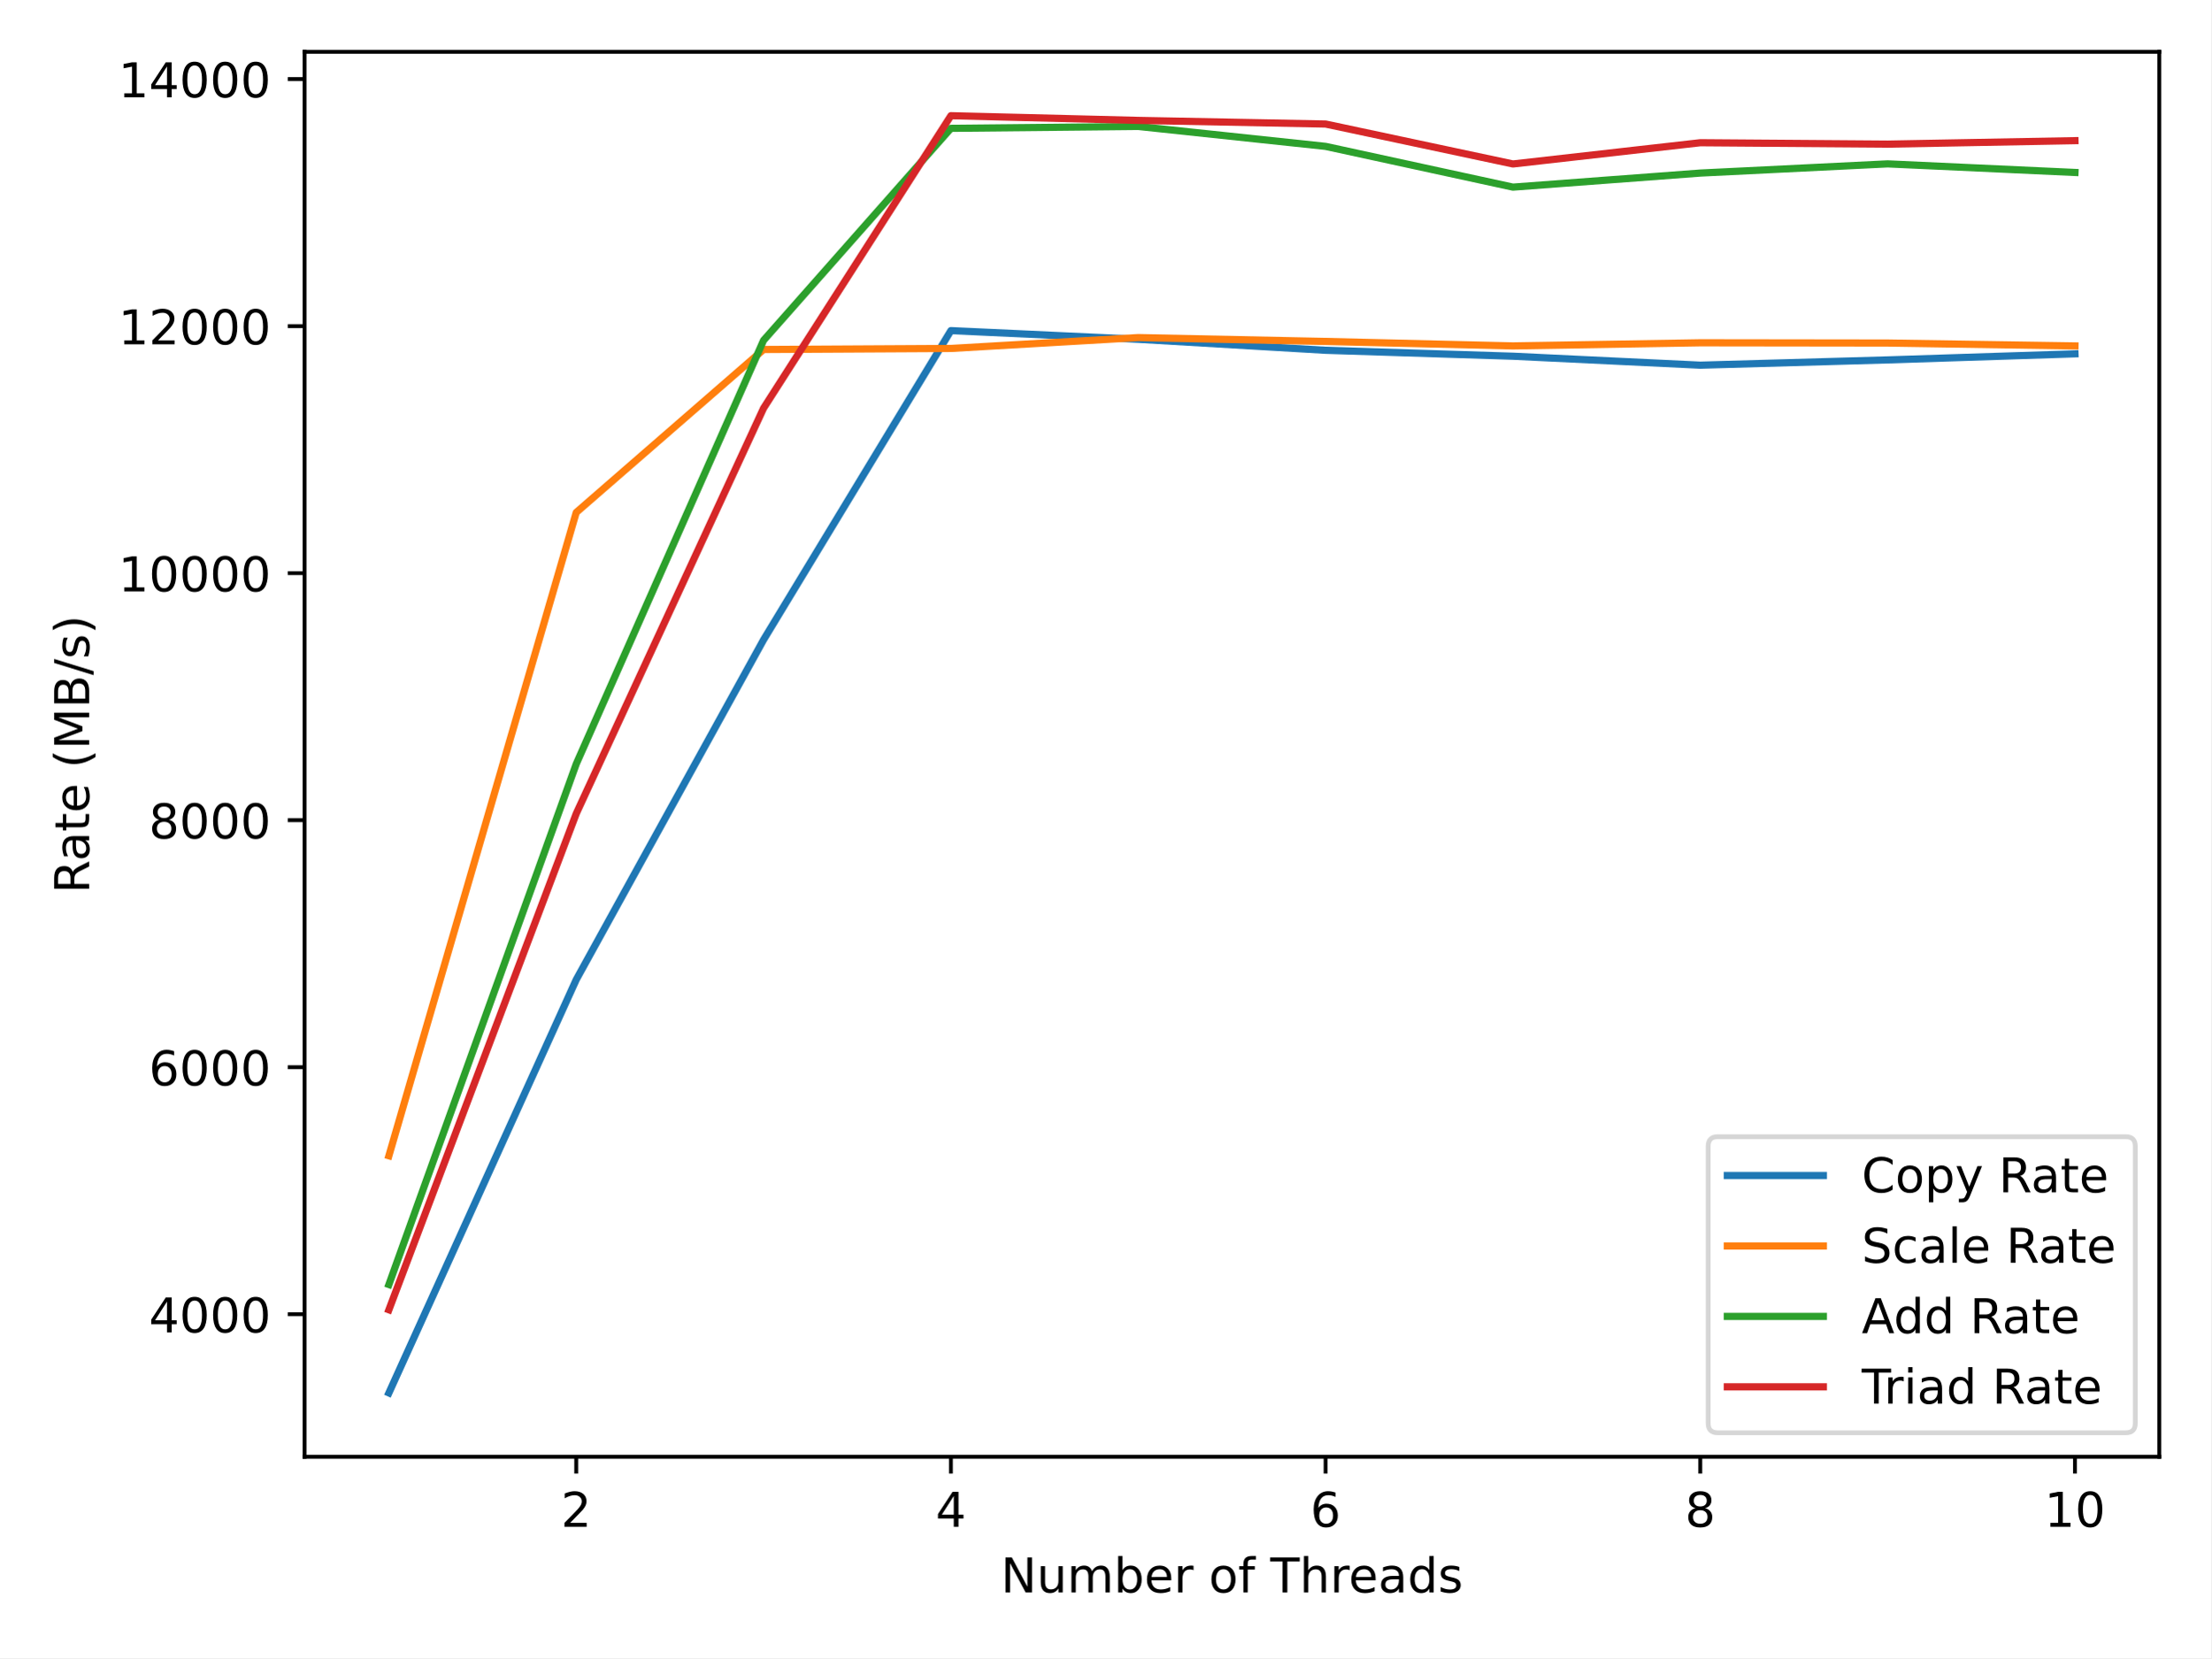
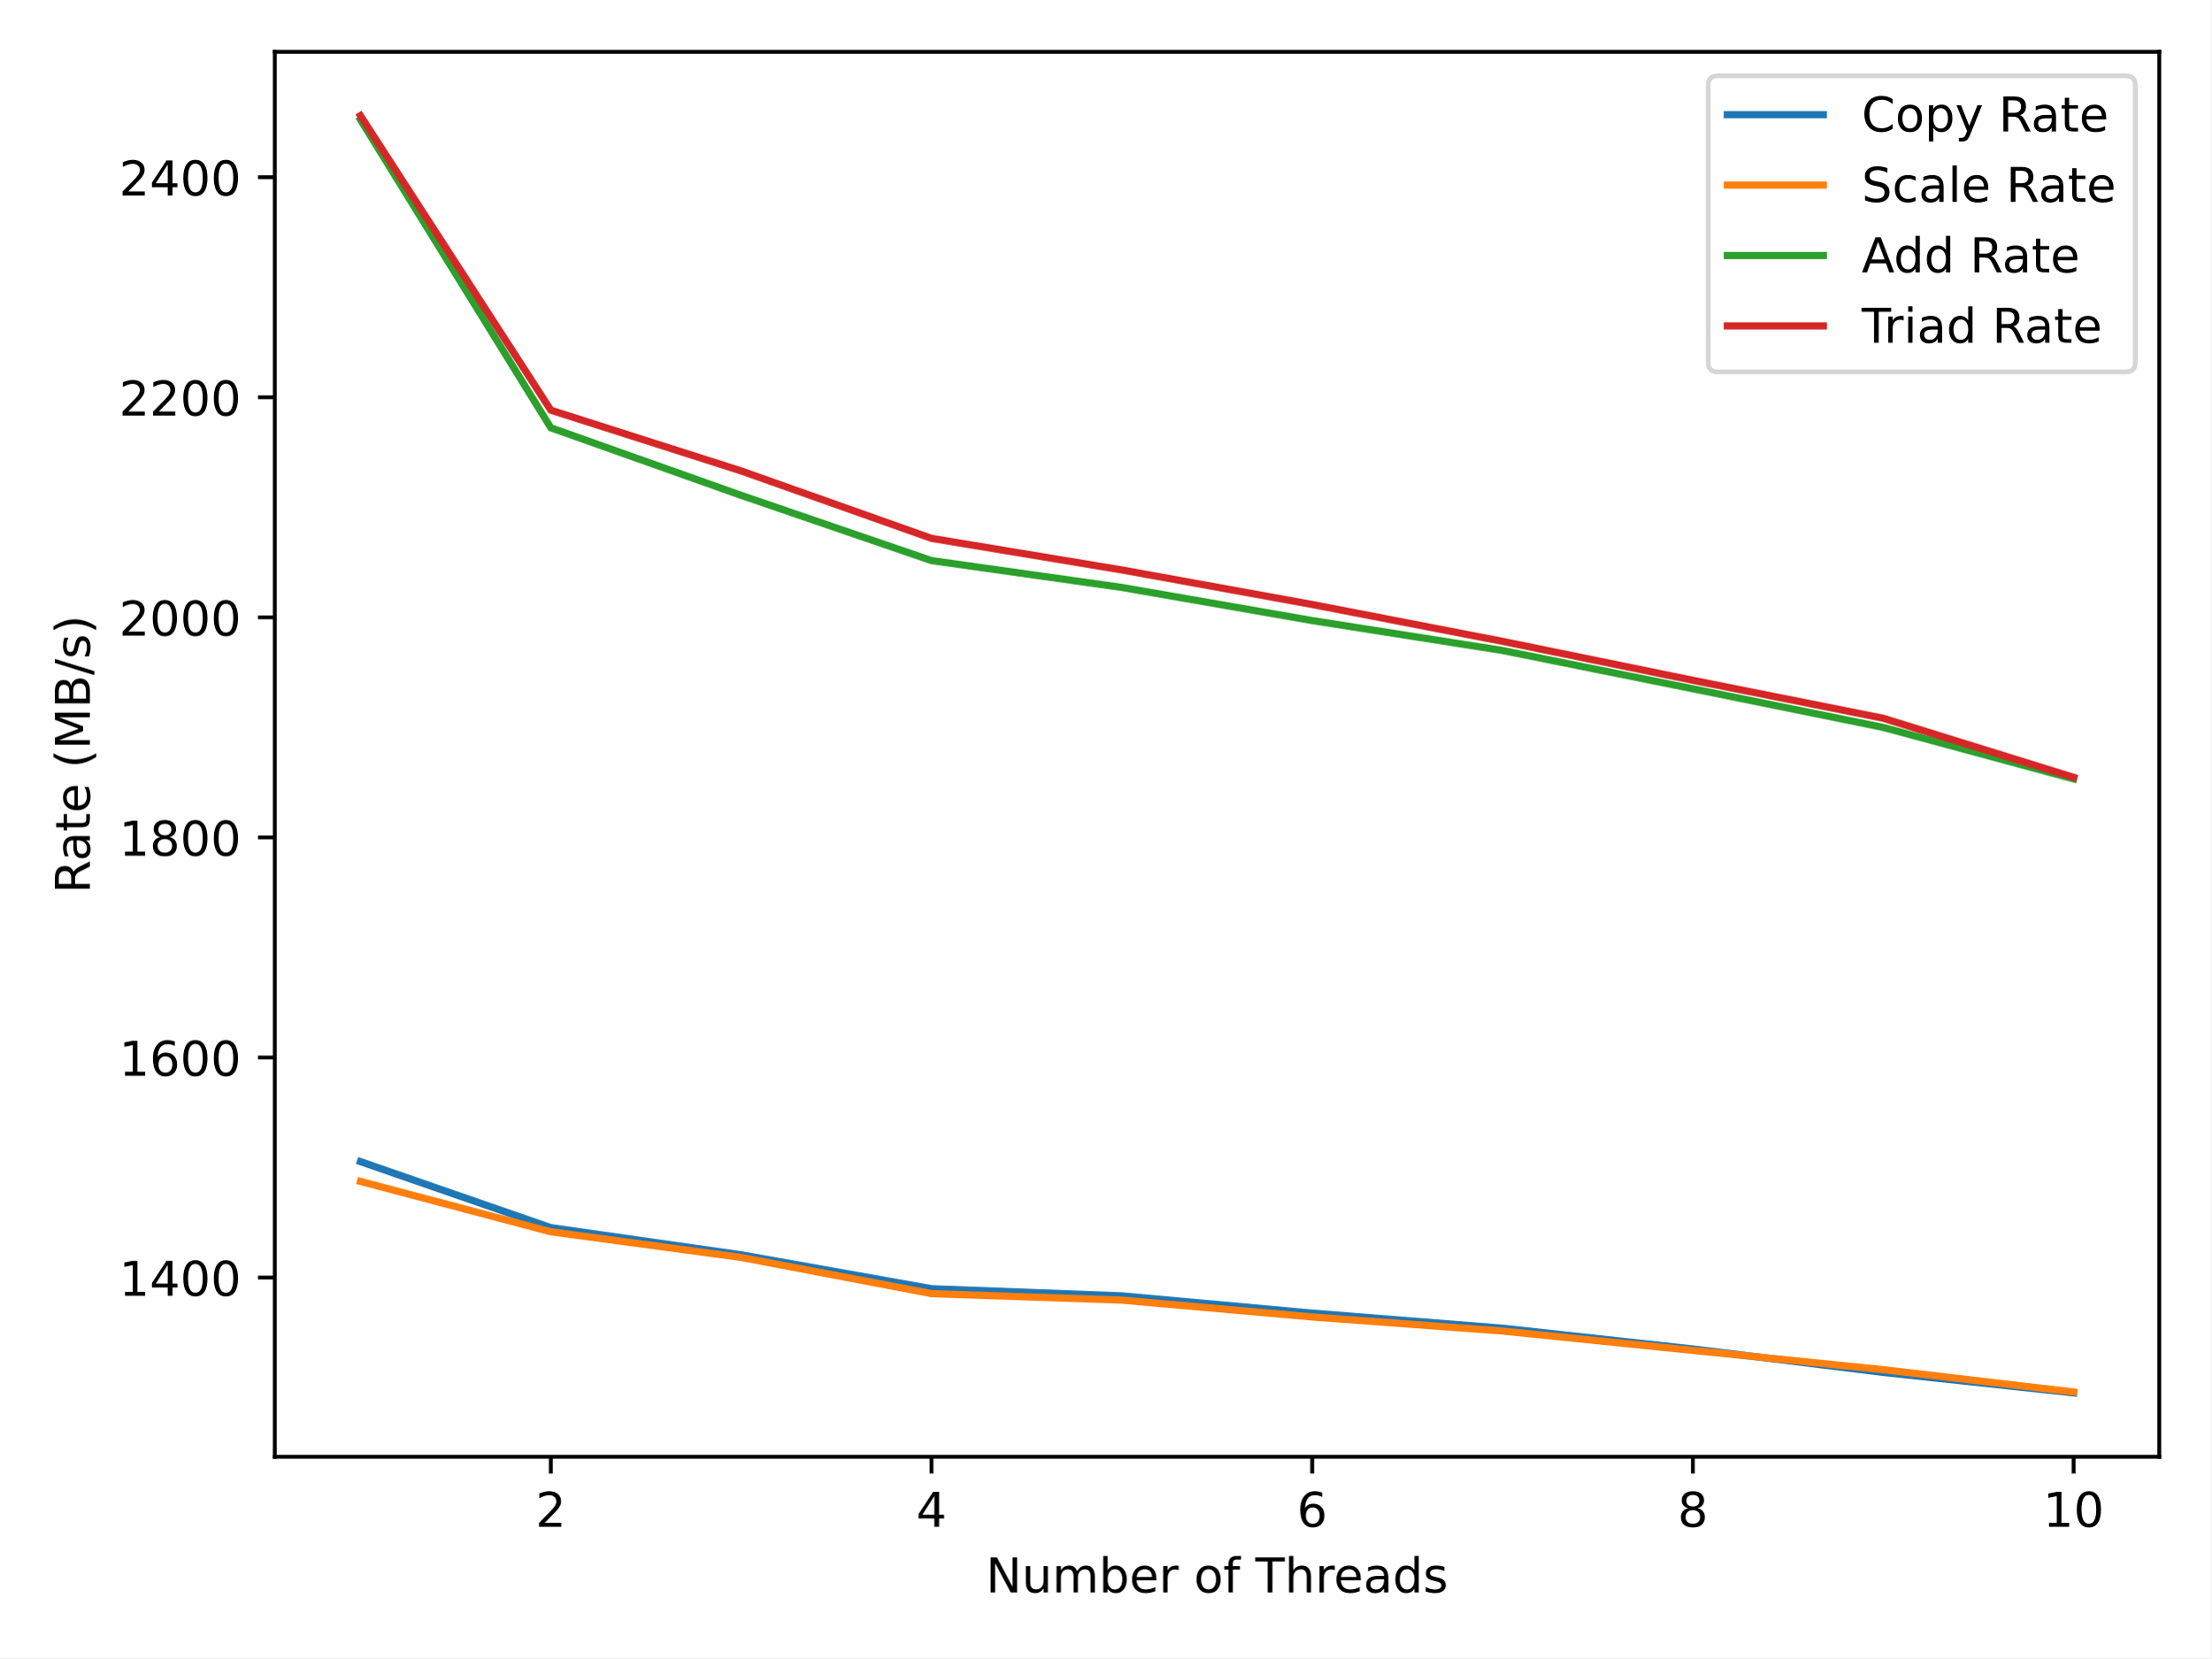
<svg xmlns="http://www.w3.org/2000/svg" xmlns:xlink="http://www.w3.org/1999/xlink" height="345.6pt" version="1.1" viewBox="0 0 460.8 345.6" width="460.8pt">
  <defs>
    <style type="text/css">*{stroke-linecap:butt;stroke-linejoin:round;}</style>
  </defs>
  <g id="figure_1">
    <g id="patch_1">
      <path d="M 0 345.6  L 460.8 345.6  L 460.8 0  L 0 0  z " style="fill:#ffffff;" />
    </g>
    <g id="axes_1">
      <g id="patch_2">
-         <path d="M 63.47 303.64  L 450 303.64  L 450 10.8  L 63.47 10.8  z " style="fill:#ffffff;" />
+         <path d="M 57.26 303.64  L 450 303.64  L 450 10.8  L 57.26 10.8  z " style="fill:#ffffff;" />
      </g>
      <g id="matplotlib.axis_1">
        <g id="xtick_1">
          <g id="line2d_1">
            <defs>
-               <path d="M 0 0  L 0 3.5  " id="m9e41534937" style="stroke:#000000;stroke-width:0.8;" />
-             </defs>
-             <g>
-               <use style="stroke:#000000;stroke-width:0.8;" x="120.083" xlink:href="#m9e41534937" y="303.64" />
+               <path d="M 0 0  L 0 3.5  " id="m2ced86b614" style="stroke:#000000;stroke-width:0.8;" />
+             </defs>
+             <g>
+               <use style="stroke:#000000;stroke-width:0.8;" x="114.783" xlink:href="#m2ced86b614" y="303.64" />
            </g>
          </g>
          <g id="text_1">
-             <g transform="translate(116.9017 318.2384)scale(0.1 -0.1)">
+             <g transform="translate(111.6013 318.2384)scale(0.1 -0.1)">
              <defs>
                <path d="M 19.188 8.297  L 53.609 8.297  L 53.609 0  L 7.328 0  L 7.328 8.297  Q 12.938 14.109 22.625 23.891  Q 32.328 33.688 34.812 36.531  Q 39.547 41.844 41.422 45.531  Q 43.312 49.219 43.312 52.781  Q 43.312 58.594 39.234 62.25  Q 35.156 65.922 28.609 65.922  Q 23.969 65.922 18.812 64.312  Q 13.672 62.703 7.812 59.422  L 7.812 69.391  Q 13.766 71.781 18.938 73  Q 24.125 74.219 28.422 74.219  Q 39.75 74.219 46.484 68.547  Q 53.219 62.891 53.219 53.422  Q 53.219 48.922 51.531 44.891  Q 49.859 40.875 45.406 35.406  Q 44.188 33.984 37.641 27.219  Q 31.109 20.453 19.188 8.297  z " id="DejaVuSans-50" />
              </defs>
              <use xlink:href="#DejaVuSans-50" />
            </g>
          </g>
        </g>
        <g id="xtick_2">
          <g id="line2d_2">
            <g>
-               <use style="stroke:#000000;stroke-width:0.8;" x="198.17" xlink:href="#m9e41534937" y="303.64" />
+               <use style="stroke:#000000;stroke-width:0.8;" x="194.124" xlink:href="#m2ced86b614" y="303.64" />
            </g>
          </g>
          <g id="text_2">
-             <g transform="translate(194.9886 318.2384)scale(0.1 -0.1)">
+             <g transform="translate(190.9427 318.2384)scale(0.1 -0.1)">
              <defs>
                <path d="M 37.797 64.312  L 12.891 25.391  L 37.797 25.391  z M 35.203 72.906  L 47.609 72.906  L 47.609 25.391  L 58.016 25.391  L 58.016 17.188  L 47.609 17.188  L 47.609 0  L 37.797 0  L 37.797 17.188  L 4.891 17.188  L 4.891 26.703  z " id="DejaVuSans-52" />
              </defs>
              <use xlink:href="#DejaVuSans-52" />
            </g>
          </g>
        </g>
        <g id="xtick_3">
          <g id="line2d_3">
            <g>
-               <use style="stroke:#000000;stroke-width:0.8;" x="276.257" xlink:href="#m9e41534937" y="303.64" />
+               <use style="stroke:#000000;stroke-width:0.8;" x="273.465" xlink:href="#m2ced86b614" y="303.64" />
            </g>
          </g>
          <g id="text_3">
-             <g transform="translate(273.0755 318.2384)scale(0.1 -0.1)">
+             <g transform="translate(270.2841 318.2384)scale(0.1 -0.1)">
              <defs>
                <path d="M 33.016 40.375  Q 26.375 40.375 22.484 35.828  Q 18.609 31.297 18.609 23.391  Q 18.609 15.531 22.484 10.953  Q 26.375 6.391 33.016 6.391  Q 39.656 6.391 43.531 10.953  Q 47.406 15.531 47.406 23.391  Q 47.406 31.297 43.531 35.828  Q 39.656 40.375 33.016 40.375  z M 52.594 71.297  L 52.594 62.312  Q 48.875 64.062 45.094 64.984  Q 41.312 65.922 37.594 65.922  Q 27.828 65.922 22.672 59.328  Q 17.531 52.734 16.797 39.406  Q 19.672 43.656 24.016 45.922  Q 28.375 48.188 33.594 48.188  Q 44.578 48.188 50.953 41.516  Q 57.328 34.859 57.328 23.391  Q 57.328 12.156 50.688 5.359  Q 44.047 -1.422 33.016 -1.422  Q 20.359 -1.422 13.672 8.266  Q 6.984 17.969 6.984 36.375  Q 6.984 53.656 15.188 63.938  Q 23.391 74.219 37.203 74.219  Q 40.922 74.219 44.703 73.484  Q 48.484 72.75 52.594 71.297  z " id="DejaVuSans-54" />
              </defs>
              <use xlink:href="#DejaVuSans-54" />
            </g>
          </g>
        </g>
        <g id="xtick_4">
          <g id="line2d_4">
            <g>
-               <use style="stroke:#000000;stroke-width:0.8;" x="354.344" xlink:href="#m9e41534937" y="303.64" />
+               <use style="stroke:#000000;stroke-width:0.8;" x="352.807" xlink:href="#m2ced86b614" y="303.64" />
            </g>
          </g>
          <g id="text_4">
-             <g transform="translate(351.1623 318.2384)scale(0.1 -0.1)">
+             <g transform="translate(349.6255 318.2384)scale(0.1 -0.1)">
              <defs>
                <path d="M 31.781 34.625  Q 24.75 34.625 20.719 30.859  Q 16.703 27.094 16.703 20.516  Q 16.703 13.922 20.719 10.156  Q 24.75 6.391 31.781 6.391  Q 38.812 6.391 42.859 10.172  Q 46.922 13.969 46.922 20.516  Q 46.922 27.094 42.891 30.859  Q 38.875 34.625 31.781 34.625  z M 21.922 38.812  Q 15.578 40.375 12.031 44.719  Q 8.5 49.078 8.5 55.328  Q 8.5 64.062 14.719 69.141  Q 20.953 74.219 31.781 74.219  Q 42.672 74.219 48.875 69.141  Q 55.078 64.062 55.078 55.328  Q 55.078 49.078 51.531 44.719  Q 48 40.375 41.703 38.812  Q 48.828 37.156 52.797 32.312  Q 56.781 27.484 56.781 20.516  Q 56.781 9.906 50.312 4.234  Q 43.844 -1.422 31.781 -1.422  Q 19.734 -1.422 13.25 4.234  Q 6.781 9.906 6.781 20.516  Q 6.781 27.484 10.781 32.312  Q 14.797 37.156 21.922 38.812  z M 18.312 54.391  Q 18.312 48.734 21.844 45.562  Q 25.391 42.391 31.781 42.391  Q 38.141 42.391 41.719 45.562  Q 45.312 48.734 45.312 54.391  Q 45.312 60.062 41.719 63.234  Q 38.141 66.406 31.781 66.406  Q 25.391 66.406 21.844 63.234  Q 18.312 60.062 18.312 54.391  z " id="DejaVuSans-56" />
              </defs>
              <use xlink:href="#DejaVuSans-56" />
            </g>
          </g>
        </g>
        <g id="xtick_5">
          <g id="line2d_5">
            <g>
-               <use style="stroke:#000000;stroke-width:0.8;" x="432.43" xlink:href="#m9e41534937" y="303.64" />
+               <use style="stroke:#000000;stroke-width:0.8;" x="432.148" xlink:href="#m2ced86b614" y="303.64" />
            </g>
          </g>
          <g id="text_5">
-             <g transform="translate(426.068 318.2384)scale(0.1 -0.1)">
+             <g transform="translate(425.7857 318.2384)scale(0.1 -0.1)">
              <defs>
                <path d="M 12.406 8.297  L 28.516 8.297  L 28.516 63.922  L 10.984 60.406  L 10.984 69.391  L 28.422 72.906  L 38.281 72.906  L 38.281 8.297  L 54.391 8.297  L 54.391 0  L 12.406 0  z " id="DejaVuSans-49" />
                <path d="M 31.781 66.406  Q 24.172 66.406 20.328 58.906  Q 16.5 51.422 16.5 36.375  Q 16.5 21.391 20.328 13.891  Q 24.172 6.391 31.781 6.391  Q 39.453 6.391 43.281 13.891  Q 47.125 21.391 47.125 36.375  Q 47.125 51.422 43.281 58.906  Q 39.453 66.406 31.781 66.406  z M 31.781 74.219  Q 44.047 74.219 50.516 64.516  Q 56.984 54.828 56.984 36.375  Q 56.984 17.969 50.516 8.266  Q 44.047 -1.422 31.781 -1.422  Q 19.531 -1.422 13.062 8.266  Q 6.594 17.969 6.594 36.375  Q 6.594 54.828 13.062 64.516  Q 19.531 74.219 31.781 74.219  z " id="DejaVuSans-48" />
              </defs>
              <use xlink:href="#DejaVuSans-49" />
              <use x="63.623" xlink:href="#DejaVuSans-48" />
            </g>
          </g>
        </g>
        <g id="text_6">
-           <g transform="translate(208.5662 331.9166)scale(0.1 -0.1)">
+           <g transform="translate(205.4613 331.9166)scale(0.1 -0.1)">
            <defs>
              <path d="M 9.812 72.906  L 23.094 72.906  L 55.422 11.922  L 55.422 72.906  L 64.984 72.906  L 64.984 0  L 51.703 0  L 19.391 60.984  L 19.391 0  L 9.812 0  z " id="DejaVuSans-78" />
              <path d="M 8.5 21.578  L 8.5 54.688  L 17.484 54.688  L 17.484 21.922  Q 17.484 14.156 20.5 10.266  Q 23.531 6.391 29.594 6.391  Q 36.859 6.391 41.078 11.031  Q 45.312 15.672 45.312 23.688  L 45.312 54.688  L 54.297 54.688  L 54.297 0  L 45.312 0  L 45.312 8.406  Q 42.047 3.422 37.719 1  Q 33.406 -1.422 27.688 -1.422  Q 18.266 -1.422 13.375 4.438  Q 8.5 10.297 8.5 21.578  z M 31.109 56  z " id="DejaVuSans-117" />
              <path d="M 52 44.188  Q 55.375 50.25 60.062 53.125  Q 64.75 56 71.094 56  Q 79.641 56 84.281 50.016  Q 88.922 44.047 88.922 33.016  L 88.922 0  L 79.891 0  L 79.891 32.719  Q 79.891 40.578 77.094 44.375  Q 74.312 48.188 68.609 48.188  Q 61.625 48.188 57.562 43.547  Q 53.516 38.922 53.516 30.906  L 53.516 0  L 44.484 0  L 44.484 32.719  Q 44.484 40.625 41.703 44.406  Q 38.922 48.188 33.109 48.188  Q 26.219 48.188 22.156 43.531  Q 18.109 38.875 18.109 30.906  L 18.109 0  L 9.078 0  L 9.078 54.688  L 18.109 54.688  L 18.109 46.188  Q 21.188 51.219 25.484 53.609  Q 29.781 56 35.688 56  Q 41.656 56 45.828 52.969  Q 50 49.953 52 44.188  z " id="DejaVuSans-109" />
              <path d="M 48.688 27.297  Q 48.688 37.203 44.609 42.844  Q 40.531 48.484 33.406 48.484  Q 26.266 48.484 22.188 42.844  Q 18.109 37.203 18.109 27.297  Q 18.109 17.391 22.188 11.75  Q 26.266 6.109 33.406 6.109  Q 40.531 6.109 44.609 11.75  Q 48.688 17.391 48.688 27.297  z M 18.109 46.391  Q 20.953 51.266 25.266 53.625  Q 29.594 56 35.594 56  Q 45.562 56 51.781 48.094  Q 58.016 40.188 58.016 27.297  Q 58.016 14.406 51.781 6.484  Q 45.562 -1.422 35.594 -1.422  Q 29.594 -1.422 25.266 0.953  Q 20.953 3.328 18.109 8.203  L 18.109 0  L 9.078 0  L 9.078 75.984  L 18.109 75.984  z " id="DejaVuSans-98" />
              <path d="M 56.203 29.594  L 56.203 25.203  L 14.891 25.203  Q 15.484 15.922 20.484 11.062  Q 25.484 6.203 34.422 6.203  Q 39.594 6.203 44.453 7.469  Q 49.312 8.734 54.109 11.281  L 54.109 2.781  Q 49.266 0.734 44.188 -0.344  Q 39.109 -1.422 33.891 -1.422  Q 20.797 -1.422 13.156 6.188  Q 5.516 13.812 5.516 26.812  Q 5.516 40.234 12.766 48.109  Q 20.016 56 32.328 56  Q 43.359 56 49.781 48.891  Q 56.203 41.797 56.203 29.594  z M 47.219 32.234  Q 47.125 39.594 43.094 43.984  Q 39.062 48.391 32.422 48.391  Q 24.906 48.391 20.391 44.141  Q 15.875 39.891 15.188 32.172  z " id="DejaVuSans-101" />
              <path d="M 41.109 46.297  Q 39.594 47.172 37.812 47.578  Q 36.031 48 33.891 48  Q 26.266 48 22.188 43.047  Q 18.109 38.094 18.109 28.812  L 18.109 0  L 9.078 0  L 9.078 54.688  L 18.109 54.688  L 18.109 46.188  Q 20.953 51.172 25.484 53.578  Q 30.031 56 36.531 56  Q 37.453 56 38.578 55.875  Q 39.703 55.766 41.062 55.516  z " id="DejaVuSans-114" />
              <path id="DejaVuSans-32" />
              <path d="M 30.609 48.391  Q 23.391 48.391 19.188 42.75  Q 14.984 37.109 14.984 27.297  Q 14.984 17.484 19.156 11.844  Q 23.344 6.203 30.609 6.203  Q 37.797 6.203 41.984 11.859  Q 46.188 17.531 46.188 27.297  Q 46.188 37.016 41.984 42.703  Q 37.797 48.391 30.609 48.391  z M 30.609 56  Q 42.328 56 49.016 48.375  Q 55.719 40.766 55.719 27.297  Q 55.719 13.875 49.016 6.219  Q 42.328 -1.422 30.609 -1.422  Q 18.844 -1.422 12.172 6.219  Q 5.516 13.875 5.516 27.297  Q 5.516 40.766 12.172 48.375  Q 18.844 56 30.609 56  z " id="DejaVuSans-111" />
              <path d="M 37.109 75.984  L 37.109 68.5  L 28.516 68.5  Q 23.688 68.5 21.797 66.547  Q 19.922 64.594 19.922 59.516  L 19.922 54.688  L 34.719 54.688  L 34.719 47.703  L 19.922 47.703  L 19.922 0  L 10.891 0  L 10.891 47.703  L 2.297 47.703  L 2.297 54.688  L 10.891 54.688  L 10.891 58.5  Q 10.891 67.625 15.141 71.797  Q 19.391 75.984 28.609 75.984  z " id="DejaVuSans-102" />
              <path d="M -0.297 72.906  L 61.375 72.906  L 61.375 64.594  L 35.5 64.594  L 35.5 0  L 25.594 0  L 25.594 64.594  L -0.297 64.594  z " id="DejaVuSans-84" />
              <path d="M 54.891 33.016  L 54.891 0  L 45.906 0  L 45.906 32.719  Q 45.906 40.484 42.875 44.328  Q 39.844 48.188 33.797 48.188  Q 26.516 48.188 22.312 43.547  Q 18.109 38.922 18.109 30.906  L 18.109 0  L 9.078 0  L 9.078 75.984  L 18.109 75.984  L 18.109 46.188  Q 21.344 51.125 25.703 53.562  Q 30.078 56 35.797 56  Q 45.219 56 50.047 50.172  Q 54.891 44.344 54.891 33.016  z " id="DejaVuSans-104" />
              <path d="M 34.281 27.484  Q 23.391 27.484 19.188 25  Q 14.984 22.516 14.984 16.5  Q 14.984 11.719 18.141 8.906  Q 21.297 6.109 26.703 6.109  Q 34.188 6.109 38.703 11.406  Q 43.219 16.703 43.219 25.484  L 43.219 27.484  z M 52.203 31.203  L 52.203 0  L 43.219 0  L 43.219 8.297  Q 40.141 3.328 35.547 0.953  Q 30.953 -1.422 24.312 -1.422  Q 15.922 -1.422 10.953 3.297  Q 6 8.016 6 15.922  Q 6 25.141 12.172 29.828  Q 18.359 34.516 30.609 34.516  L 43.219 34.516  L 43.219 35.406  Q 43.219 41.609 39.141 45  Q 35.062 48.391 27.688 48.391  Q 23 48.391 18.547 47.266  Q 14.109 46.141 10.016 43.891  L 10.016 52.203  Q 14.938 54.109 19.578 55.047  Q 24.219 56 28.609 56  Q 40.484 56 46.344 49.844  Q 52.203 43.703 52.203 31.203  z " id="DejaVuSans-97" />
              <path d="M 45.406 46.391  L 45.406 75.984  L 54.391 75.984  L 54.391 0  L 45.406 0  L 45.406 8.203  Q 42.578 3.328 38.25 0.953  Q 33.938 -1.422 27.875 -1.422  Q 17.969 -1.422 11.734 6.484  Q 5.516 14.406 5.516 27.297  Q 5.516 40.188 11.734 48.094  Q 17.969 56 27.875 56  Q 33.938 56 38.25 53.625  Q 42.578 51.266 45.406 46.391  z M 14.797 27.297  Q 14.797 17.391 18.875 11.75  Q 22.953 6.109 30.078 6.109  Q 37.203 6.109 41.297 11.75  Q 45.406 17.391 45.406 27.297  Q 45.406 37.203 41.297 42.844  Q 37.203 48.484 30.078 48.484  Q 22.953 48.484 18.875 42.844  Q 14.797 37.203 14.797 27.297  z " id="DejaVuSans-100" />
              <path d="M 44.281 53.078  L 44.281 44.578  Q 40.484 46.531 36.375 47.5  Q 32.281 48.484 27.875 48.484  Q 21.188 48.484 17.844 46.438  Q 14.5 44.391 14.5 40.281  Q 14.5 37.156 16.891 35.375  Q 19.281 33.594 26.516 31.984  L 29.594 31.297  Q 39.156 29.25 43.188 25.516  Q 47.219 21.781 47.219 15.094  Q 47.219 7.469 41.188 3.016  Q 35.156 -1.422 24.609 -1.422  Q 20.219 -1.422 15.453 -0.562  Q 10.688 0.297 5.422 2  L 5.422 11.281  Q 10.406 8.688 15.234 7.391  Q 20.062 6.109 24.812 6.109  Q 31.156 6.109 34.562 8.281  Q 37.984 10.453 37.984 14.406  Q 37.984 18.062 35.516 20.016  Q 33.062 21.969 24.703 23.781  L 21.578 24.516  Q 13.234 26.266 9.516 29.906  Q 5.812 33.547 5.812 39.891  Q 5.812 47.609 11.281 51.797  Q 16.75 56 26.812 56  Q 31.781 56 36.172 55.266  Q 40.578 54.547 44.281 53.078  z " id="DejaVuSans-115" />
            </defs>
            <use xlink:href="#DejaVuSans-78" />
            <use x="74.805" xlink:href="#DejaVuSans-117" />
            <use x="138.184" xlink:href="#DejaVuSans-109" />
            <use x="235.596" xlink:href="#DejaVuSans-98" />
            <use x="299.072" xlink:href="#DejaVuSans-101" />
            <use x="360.596" xlink:href="#DejaVuSans-114" />
            <use x="401.709" xlink:href="#DejaVuSans-32" />
            <use x="433.496" xlink:href="#DejaVuSans-111" />
            <use x="494.678" xlink:href="#DejaVuSans-102" />
            <use x="529.883" xlink:href="#DejaVuSans-32" />
            <use x="561.67" xlink:href="#DejaVuSans-84" />
            <use x="622.754" xlink:href="#DejaVuSans-104" />
            <use x="686.133" xlink:href="#DejaVuSans-114" />
            <use x="724.996" xlink:href="#DejaVuSans-101" />
            <use x="786.52" xlink:href="#DejaVuSans-97" />
            <use x="847.799" xlink:href="#DejaVuSans-100" />
            <use x="911.275" xlink:href="#DejaVuSans-115" />
          </g>
        </g>
      </g>
      <g id="matplotlib.axis_2">
        <g id="ytick_1">
          <g id="line2d_6">
            <defs>
-               <path d="M 0 0  L -3.5 0  " id="ma9b52c07ba" style="stroke:#000000;stroke-width:0.8;" />
-             </defs>
-             <g>
-               <use style="stroke:#000000;stroke-width:0.8;" x="63.47" xlink:href="#ma9b52c07ba" y="273.927" />
+               <path d="M 0 0  L -3.5 0  " id="m03e5f185d0" style="stroke:#000000;stroke-width:0.8;" />
+             </defs>
+             <g>
+               <use style="stroke:#000000;stroke-width:0.8;" x="57.26" xlink:href="#m03e5f185d0" y="266.292" />
            </g>
          </g>
          <g id="text_7">
-             <g transform="translate(31.02 277.7262)scale(0.1 -0.1)">
-               <use xlink:href="#DejaVuSans-52" />
-               <use x="63.623" xlink:href="#DejaVuSans-48" />
+             <g transform="translate(24.81 270.0914)scale(0.1 -0.1)">
+               <use xlink:href="#DejaVuSans-49" />
+               <use x="63.623" xlink:href="#DejaVuSans-52" />
              <use x="127.246" xlink:href="#DejaVuSans-48" />
              <use x="190.869" xlink:href="#DejaVuSans-48" />
            </g>
          </g>
        </g>
        <g id="ytick_2">
          <g id="line2d_7">
            <g>
-               <use style="stroke:#000000;stroke-width:0.8;" x="63.47" xlink:href="#ma9b52c07ba" y="222.437" />
+               <use style="stroke:#000000;stroke-width:0.8;" x="57.26" xlink:href="#m03e5f185d0" y="220.42" />
            </g>
          </g>
          <g id="text_8">
-             <g transform="translate(31.02 226.2363)scale(0.1 -0.1)">
-               <use xlink:href="#DejaVuSans-54" />
-               <use x="63.623" xlink:href="#DejaVuSans-48" />
+             <g transform="translate(24.81 224.2194)scale(0.1 -0.1)">
+               <use xlink:href="#DejaVuSans-49" />
+               <use x="63.623" xlink:href="#DejaVuSans-54" />
              <use x="127.246" xlink:href="#DejaVuSans-48" />
              <use x="190.869" xlink:href="#DejaVuSans-48" />
            </g>
          </g>
        </g>
        <g id="ytick_3">
          <g id="line2d_8">
            <g>
-               <use style="stroke:#000000;stroke-width:0.8;" x="63.47" xlink:href="#ma9b52c07ba" y="170.947" />
+               <use style="stroke:#000000;stroke-width:0.8;" x="57.26" xlink:href="#m03e5f185d0" y="174.548" />
            </g>
          </g>
          <g id="text_9">
-             <g transform="translate(31.02 174.7464)scale(0.1 -0.1)">
-               <use xlink:href="#DejaVuSans-56" />
-               <use x="63.623" xlink:href="#DejaVuSans-48" />
+             <g transform="translate(24.81 178.3474)scale(0.1 -0.1)">
+               <use xlink:href="#DejaVuSans-49" />
+               <use x="63.623" xlink:href="#DejaVuSans-56" />
              <use x="127.246" xlink:href="#DejaVuSans-48" />
              <use x="190.869" xlink:href="#DejaVuSans-48" />
            </g>
          </g>
        </g>
        <g id="ytick_4">
          <g id="line2d_9">
            <g>
-               <use style="stroke:#000000;stroke-width:0.8;" x="63.47" xlink:href="#ma9b52c07ba" y="119.457" />
+               <use style="stroke:#000000;stroke-width:0.8;" x="57.26" xlink:href="#m03e5f185d0" y="128.676" />
            </g>
          </g>
          <g id="text_10">
-             <g transform="translate(24.6575 123.2565)scale(0.1 -0.1)">
-               <use xlink:href="#DejaVuSans-49" />
+             <g transform="translate(24.81 132.4754)scale(0.1 -0.1)">
+               <use xlink:href="#DejaVuSans-50" />
              <use x="63.623" xlink:href="#DejaVuSans-48" />
              <use x="127.246" xlink:href="#DejaVuSans-48" />
              <use x="190.869" xlink:href="#DejaVuSans-48" />
-               <use x="254.492" xlink:href="#DejaVuSans-48" />
            </g>
          </g>
        </g>
        <g id="ytick_5">
          <g id="line2d_10">
            <g>
-               <use style="stroke:#000000;stroke-width:0.8;" x="63.47" xlink:href="#ma9b52c07ba" y="67.967" />
+               <use style="stroke:#000000;stroke-width:0.8;" x="57.26" xlink:href="#m03e5f185d0" y="82.804" />
            </g>
          </g>
          <g id="text_11">
-             <g transform="translate(24.6575 71.76664)scale(0.1 -0.1)">
-               <use xlink:href="#DejaVuSans-49" />
+             <g transform="translate(24.81 86.60336)scale(0.1 -0.1)">
+               <use xlink:href="#DejaVuSans-50" />
              <use x="63.623" xlink:href="#DejaVuSans-50" />
              <use x="127.246" xlink:href="#DejaVuSans-48" />
              <use x="190.869" xlink:href="#DejaVuSans-48" />
-               <use x="254.492" xlink:href="#DejaVuSans-48" />
            </g>
          </g>
        </g>
        <g id="ytick_6">
          <g id="line2d_11">
            <g>
-               <use style="stroke:#000000;stroke-width:0.8;" x="63.47" xlink:href="#ma9b52c07ba" y="16.478" />
+               <use style="stroke:#000000;stroke-width:0.8;" x="57.26" xlink:href="#m03e5f185d0" y="36.932" />
            </g>
          </g>
          <g id="text_12">
-             <g transform="translate(24.6575 20.27675)scale(0.1 -0.1)">
-               <use xlink:href="#DejaVuSans-49" />
+             <g transform="translate(24.81 40.73135)scale(0.1 -0.1)">
+               <use xlink:href="#DejaVuSans-50" />
              <use x="63.623" xlink:href="#DejaVuSans-52" />
              <use x="127.246" xlink:href="#DejaVuSans-48" />
              <use x="190.869" xlink:href="#DejaVuSans-48" />
-               <use x="254.492" xlink:href="#DejaVuSans-48" />
            </g>
          </g>
        </g>
        <g id="text_13">
-           <g transform="translate(18.57781 186.2067)rotate(-90)scale(0.1 -0.1)">
+           <g transform="translate(18.73031 186.2067)rotate(-90)scale(0.1 -0.1)">
            <defs>
              <path d="M 44.391 34.188  Q 47.562 33.109 50.562 29.594  Q 53.562 26.078 56.594 19.922  L 66.609 0  L 56 0  L 46.688 18.703  Q 43.062 26.031 39.672 28.422  Q 36.281 30.812 30.422 30.812  L 19.672 30.812  L 19.672 0  L 9.812 0  L 9.812 72.906  L 32.078 72.906  Q 44.578 72.906 50.734 67.672  Q 56.891 62.453 56.891 51.906  Q 56.891 45.016 53.688 40.469  Q 50.484 35.938 44.391 34.188  z M 19.672 64.797  L 19.672 38.922  L 32.078 38.922  Q 39.203 38.922 42.844 42.219  Q 46.484 45.516 46.484 51.906  Q 46.484 58.297 42.844 61.547  Q 39.203 64.797 32.078 64.797  z " id="DejaVuSans-82" />
              <path d="M 18.312 70.219  L 18.312 54.688  L 36.812 54.688  L 36.812 47.703  L 18.312 47.703  L 18.312 18.016  Q 18.312 11.328 20.141 9.422  Q 21.969 7.516 27.594 7.516  L 36.812 7.516  L 36.812 0  L 27.594 0  Q 17.188 0 13.234 3.875  Q 9.281 7.766 9.281 18.016  L 9.281 47.703  L 2.688 47.703  L 2.688 54.688  L 9.281 54.688  L 9.281 70.219  z " id="DejaVuSans-116" />
              <path d="M 31 75.875  Q 24.469 64.656 21.281 53.656  Q 18.109 42.672 18.109 31.391  Q 18.109 20.125 21.312 9.062  Q 24.516 -2 31 -13.188  L 23.188 -13.188  Q 15.875 -1.703 12.234 9.375  Q 8.594 20.453 8.594 31.391  Q 8.594 42.281 12.203 53.312  Q 15.828 64.359 23.188 75.875  z " id="DejaVuSans-40" />
              <path d="M 9.812 72.906  L 24.516 72.906  L 43.109 23.297  L 61.812 72.906  L 76.516 72.906  L 76.516 0  L 66.891 0  L 66.891 64.016  L 48.094 14.016  L 38.188 14.016  L 19.391 64.016  L 19.391 0  L 9.812 0  z " id="DejaVuSans-77" />
              <path d="M 19.672 34.812  L 19.672 8.109  L 35.5 8.109  Q 43.453 8.109 47.281 11.406  Q 51.125 14.703 51.125 21.484  Q 51.125 28.328 47.281 31.562  Q 43.453 34.812 35.5 34.812  z M 19.672 64.797  L 19.672 42.828  L 34.281 42.828  Q 41.5 42.828 45.031 45.531  Q 48.578 48.25 48.578 53.812  Q 48.578 59.328 45.031 62.062  Q 41.5 64.797 34.281 64.797  z M 9.812 72.906  L 35.016 72.906  Q 46.297 72.906 52.391 68.219  Q 58.5 63.531 58.5 54.891  Q 58.5 48.188 55.375 44.234  Q 52.25 40.281 46.188 39.312  Q 53.469 37.75 57.5 32.781  Q 61.531 27.828 61.531 20.406  Q 61.531 10.641 54.891 5.312  Q 48.25 0 35.984 0  L 9.812 0  z " id="DejaVuSans-66" />
              <path d="M 25.391 72.906  L 33.688 72.906  L 8.297 -9.281  L 0 -9.281  z " id="DejaVuSans-47" />
              <path d="M 8.016 75.875  L 15.828 75.875  Q 23.141 64.359 26.781 53.312  Q 30.422 42.281 30.422 31.391  Q 30.422 20.453 26.781 9.375  Q 23.141 -1.703 15.828 -13.188  L 8.016 -13.188  Q 14.5 -2 17.703 9.062  Q 20.906 20.125 20.906 31.391  Q 20.906 42.672 17.703 53.656  Q 14.5 64.656 8.016 75.875  z " id="DejaVuSans-41" />
            </defs>
            <use xlink:href="#DejaVuSans-82" />
            <use x="67.232" xlink:href="#DejaVuSans-97" />
            <use x="128.512" xlink:href="#DejaVuSans-116" />
            <use x="167.721" xlink:href="#DejaVuSans-101" />
            <use x="229.244" xlink:href="#DejaVuSans-32" />
            <use x="261.031" xlink:href="#DejaVuSans-40" />
            <use x="300.045" xlink:href="#DejaVuSans-77" />
            <use x="386.324" xlink:href="#DejaVuSans-66" />
            <use x="454.928" xlink:href="#DejaVuSans-47" />
            <use x="488.619" xlink:href="#DejaVuSans-115" />
            <use x="540.719" xlink:href="#DejaVuSans-41" />
          </g>
        </g>
      </g>
      <g id="line2d_12">
-         <path clip-path="url(#p29d12f42c0)" d="M 81.04 290.329  L 120.083 204.192  L 159.126 133.347  L 198.17 68.905  L 237.213 70.712  L 276.257 73.008  L 315.3 74.244  L 354.344 76.111  L 393.387 75.009  L 432.43 73.747  " style="fill:none;stroke:#1f77b4;stroke-linecap:square;stroke-width:1.5;" />
+         <path clip-path="url(#p2da459482d)" d="M 75.112 242.118  L 114.783 255.879  L 154.453 261.544  L 194.124 268.609  L 233.795 270.1  L 273.465 273.7  L 313.136 276.843  L 352.807 281.178  L 392.477 286.063  L 432.148 290.329  " style="fill:none;stroke:#1f77b4;stroke-linecap:square;stroke-width:1.5;" />
      </g>
      <g id="line2d_13">
-         <path clip-path="url(#p29d12f42c0)" d="M 81.04 240.899  L 120.083 106.806  L 159.126 72.844  L 198.17 72.625  L 237.213 70.357  L 276.257 71.165  L 315.3 72.094  L 354.344 71.443  L 393.387 71.494  L 432.43 72.097  " style="fill:none;stroke:#ff7f0e;stroke-linecap:square;stroke-width:1.5;" />
+         <path clip-path="url(#p2da459482d)" d="M 75.112 246.246  L 114.783 256.751  L 154.453 262.095  L 194.124 269.641  L 233.795 270.994  L 273.465 274.503  L 313.136 277.439  L 352.807 281.476  L 392.477 285.49  L 432.148 290.146  " style="fill:none;stroke:#ff7f0e;stroke-linecap:square;stroke-width:1.5;" />
      </g>
      <g id="line2d_14">
-         <path clip-path="url(#p29d12f42c0)" d="M 81.04 267.74  L 120.083 159.238  L 159.126 70.938  L 198.17 26.747  L 237.213 26.351  L 276.257 30.506  L 315.3 38.999  L 354.344 36.069  L 393.387 34.151  L 432.43 35.943  " style="fill:none;stroke:#2ca02c;stroke-linecap:square;stroke-width:1.5;" />
+         <path clip-path="url(#p2da459482d)" d="M 75.112 24.937  L 114.783 89.157  L 154.453 103.24  L 194.124 116.841  L 233.795 122.438  L 273.465 129.341  L 313.136 135.58  L 352.807 143.562  L 392.477 151.612  L 432.148 162.346  " style="fill:none;stroke:#2ca02c;stroke-linecap:square;stroke-width:1.5;" />
      </g>
      <g id="line2d_15">
-         <path clip-path="url(#p29d12f42c0)" d="M 81.04 273  L 120.083 169.59  L 159.126 85.08  L 198.17 24.111  L 237.213 25.094  L 276.257 25.849  L 315.3 34.172  L 354.344 29.746  L 393.387 30.04  L 432.43 29.314  " style="fill:none;stroke:#d62728;stroke-linecap:square;stroke-width:1.5;" />
+         <path clip-path="url(#p2da459482d)" d="M 75.112 24.111  L 114.783 85.488  L 154.453 98.148  L 194.124 112.208  L 233.795 118.791  L 273.465 125.993  L 313.136 133.676  L 352.807 141.796  L 392.477 149.708  L 432.148 162.025  " style="fill:none;stroke:#d62728;stroke-linecap:square;stroke-width:1.5;" />
      </g>
      <g id="patch_3">
-         <path d="M 63.47 303.64  L 63.47 10.8  " style="fill:none;stroke:#000000;stroke-linecap:square;stroke-linejoin:miter;stroke-width:0.8;" />
+         <path d="M 57.26 303.64  L 57.26 10.8  " style="fill:none;stroke:#000000;stroke-linecap:square;stroke-linejoin:miter;stroke-width:0.8;" />
      </g>
      <g id="patch_4">
        <path d="M 450 303.64  L 450 10.8  " style="fill:none;stroke:#000000;stroke-linecap:square;stroke-linejoin:miter;stroke-width:0.8;" />
      </g>
      <g id="patch_5">
-         <path d="M 63.47 303.64  L 450 303.64  " style="fill:none;stroke:#000000;stroke-linecap:square;stroke-linejoin:miter;stroke-width:0.8;" />
+         <path d="M 57.26 303.64  L 450 303.64  " style="fill:none;stroke:#000000;stroke-linecap:square;stroke-linejoin:miter;stroke-width:0.8;" />
      </g>
      <g id="patch_6">
-         <path d="M 63.47 10.8  L 450 10.8  " style="fill:none;stroke:#000000;stroke-linecap:square;stroke-linejoin:miter;stroke-width:0.8;" />
+         <path d="M 57.26 10.8  L 450 10.8  " style="fill:none;stroke:#000000;stroke-linecap:square;stroke-linejoin:miter;stroke-width:0.8;" />
      </g>
      <g id="legend_1">
        <g id="patch_7">
-           <path d="M 357.991 298.64  L 443 298.64  Q 445 298.64 445 296.64  L 445 238.928  Q 445 236.928 443 236.928  L 357.991 236.928  Q 355.991 236.928 355.991 238.928  L 355.991 296.64  Q 355.991 298.64 357.991 298.64  z " style="fill:#ffffff;opacity:0.8;stroke:#cccccc;stroke-linejoin:miter;" />
+           <path d="M 357.991 77.513  L 443 77.513  Q 445 77.513 445 75.513  L 445 17.8  Q 445 15.8 443 15.8  L 357.991 15.8  Q 355.991 15.8 355.991 17.8  L 355.991 75.513  Q 355.991 77.513 357.991 77.513  z " style="fill:#ffffff;opacity:0.8;stroke:#cccccc;stroke-linejoin:miter;" />
        </g>
        <g id="line2d_16">
-           <path d="M 359.991 245.026  L 379.991 245.026  " style="fill:none;stroke:#1f77b4;stroke-linecap:square;stroke-width:1.5;" />
+           <path d="M 359.991 23.898  L 379.991 23.898  " style="fill:none;stroke:#1f77b4;stroke-linecap:square;stroke-width:1.5;" />
        </g>
        <g id="line2d_17" />
        <g id="text_14">
-           <g transform="translate(387.9906 248.5259)scale(0.1 -0.1)">
+           <g transform="translate(387.9906 27.39844)scale(0.1 -0.1)">
            <defs>
              <path d="M 64.406 67.281  L 64.406 56.891  Q 59.422 61.531 53.781 63.812  Q 48.141 66.109 41.797 66.109  Q 29.297 66.109 22.656 58.469  Q 16.016 50.828 16.016 36.375  Q 16.016 21.969 22.656 14.328  Q 29.297 6.688 41.797 6.688  Q 48.141 6.688 53.781 8.984  Q 59.422 11.281 64.406 15.922  L 64.406 5.609  Q 59.234 2.094 53.438 0.328  Q 47.656 -1.422 41.219 -1.422  Q 24.656 -1.422 15.125 8.703  Q 5.609 18.844 5.609 36.375  Q 5.609 53.953 15.125 64.078  Q 24.656 74.219 41.219 74.219  Q 47.75 74.219 53.531 72.484  Q 59.328 70.75 64.406 67.281  z " id="DejaVuSans-67" />
              <path d="M 18.109 8.203  L 18.109 -20.797  L 9.078 -20.797  L 9.078 54.688  L 18.109 54.688  L 18.109 46.391  Q 20.953 51.266 25.266 53.625  Q 29.594 56 35.594 56  Q 45.562 56 51.781 48.094  Q 58.016 40.188 58.016 27.297  Q 58.016 14.406 51.781 6.484  Q 45.562 -1.422 35.594 -1.422  Q 29.594 -1.422 25.266 0.953  Q 20.953 3.328 18.109 8.203  z M 48.688 27.297  Q 48.688 37.203 44.609 42.844  Q 40.531 48.484 33.406 48.484  Q 26.266 48.484 22.188 42.844  Q 18.109 37.203 18.109 27.297  Q 18.109 17.391 22.188 11.75  Q 26.266 6.109 33.406 6.109  Q 40.531 6.109 44.609 11.75  Q 48.688 17.391 48.688 27.297  z " id="DejaVuSans-112" />
              <path d="M 32.172 -5.078  Q 28.375 -14.844 24.75 -17.812  Q 21.141 -20.797 15.094 -20.797  L 7.906 -20.797  L 7.906 -13.281  L 13.188 -13.281  Q 16.891 -13.281 18.938 -11.516  Q 21 -9.766 23.484 -3.219  L 25.094 0.875  L 2.984 54.688  L 12.5 54.688  L 29.594 11.922  L 46.688 54.688  L 56.203 54.688  z " id="DejaVuSans-121" />
            </defs>
            <use xlink:href="#DejaVuSans-67" />
            <use x="69.824" xlink:href="#DejaVuSans-111" />
            <use x="131.006" xlink:href="#DejaVuSans-112" />
            <use x="194.482" xlink:href="#DejaVuSans-121" />
            <use x="253.662" xlink:href="#DejaVuSans-32" />
            <use x="285.449" xlink:href="#DejaVuSans-82" />
            <use x="352.682" xlink:href="#DejaVuSans-97" />
            <use x="413.961" xlink:href="#DejaVuSans-116" />
            <use x="453.17" xlink:href="#DejaVuSans-101" />
          </g>
        </g>
        <g id="line2d_18">
-           <path d="M 359.991 259.704  L 379.991 259.704  " style="fill:none;stroke:#ff7f0e;stroke-linecap:square;stroke-width:1.5;" />
+           <path d="M 359.991 38.577  L 379.991 38.577  " style="fill:none;stroke:#ff7f0e;stroke-linecap:square;stroke-width:1.5;" />
        </g>
        <g id="line2d_19" />
        <g id="text_15">
-           <g transform="translate(387.9906 263.2041)scale(0.1 -0.1)">
+           <g transform="translate(387.9906 42.07656)scale(0.1 -0.1)">
            <defs>
              <path d="M 53.516 70.516  L 53.516 60.891  Q 47.906 63.578 42.922 64.891  Q 37.938 66.219 33.297 66.219  Q 25.25 66.219 20.875 63.094  Q 16.5 59.969 16.5 54.203  Q 16.5 49.359 19.406 46.891  Q 22.312 44.438 30.422 42.922  L 36.375 41.703  Q 47.406 39.594 52.656 34.297  Q 57.906 29 57.906 20.125  Q 57.906 9.516 50.797 4.047  Q 43.703 -1.422 29.984 -1.422  Q 24.812 -1.422 18.969 -0.25  Q 13.141 0.922 6.891 3.219  L 6.891 13.375  Q 12.891 10.016 18.656 8.297  Q 24.422 6.594 29.984 6.594  Q 38.422 6.594 43.016 9.906  Q 47.609 13.234 47.609 19.391  Q 47.609 24.75 44.312 27.781  Q 41.016 30.812 33.5 32.328  L 27.484 33.5  Q 16.453 35.688 11.516 40.375  Q 6.594 45.062 6.594 53.422  Q 6.594 63.094 13.406 68.656  Q 20.219 74.219 32.172 74.219  Q 37.312 74.219 42.625 73.281  Q 47.953 72.359 53.516 70.516  z " id="DejaVuSans-83" />
              <path d="M 48.781 52.594  L 48.781 44.188  Q 44.969 46.297 41.141 47.344  Q 37.312 48.391 33.406 48.391  Q 24.656 48.391 19.812 42.844  Q 14.984 37.312 14.984 27.297  Q 14.984 17.281 19.812 11.734  Q 24.656 6.203 33.406 6.203  Q 37.312 6.203 41.141 7.25  Q 44.969 8.297 48.781 10.406  L 48.781 2.094  Q 45.016 0.344 40.984 -0.531  Q 36.969 -1.422 32.422 -1.422  Q 20.062 -1.422 12.781 6.344  Q 5.516 14.109 5.516 27.297  Q 5.516 40.672 12.859 48.328  Q 20.219 56 33.016 56  Q 37.156 56 41.109 55.141  Q 45.062 54.297 48.781 52.594  z " id="DejaVuSans-99" />
              <path d="M 9.422 75.984  L 18.406 75.984  L 18.406 0  L 9.422 0  z " id="DejaVuSans-108" />
            </defs>
            <use xlink:href="#DejaVuSans-83" />
            <use x="63.477" xlink:href="#DejaVuSans-99" />
            <use x="118.457" xlink:href="#DejaVuSans-97" />
            <use x="179.736" xlink:href="#DejaVuSans-108" />
            <use x="207.52" xlink:href="#DejaVuSans-101" />
            <use x="269.043" xlink:href="#DejaVuSans-32" />
            <use x="300.83" xlink:href="#DejaVuSans-82" />
            <use x="368.062" xlink:href="#DejaVuSans-97" />
            <use x="429.342" xlink:href="#DejaVuSans-116" />
            <use x="468.551" xlink:href="#DejaVuSans-101" />
          </g>
        </g>
        <g id="line2d_20">
-           <path d="M 359.991 274.382  L 379.991 274.382  " style="fill:none;stroke:#2ca02c;stroke-linecap:square;stroke-width:1.5;" />
+           <path d="M 359.991 53.255  L 379.991 53.255  " style="fill:none;stroke:#2ca02c;stroke-linecap:square;stroke-width:1.5;" />
        </g>
        <g id="line2d_21" />
        <g id="text_16">
-           <g transform="translate(387.9906 277.8822)scale(0.1 -0.1)">
+           <g transform="translate(387.9906 56.75469)scale(0.1 -0.1)">
            <defs>
              <path d="M 34.188 63.188  L 20.797 26.906  L 47.609 26.906  z M 28.609 72.906  L 39.797 72.906  L 67.578 0  L 57.328 0  L 50.688 18.703  L 17.828 18.703  L 11.188 0  L 0.781 0  z " id="DejaVuSans-65" />
            </defs>
            <use xlink:href="#DejaVuSans-65" />
            <use x="66.658" xlink:href="#DejaVuSans-100" />
            <use x="130.135" xlink:href="#DejaVuSans-100" />
            <use x="193.611" xlink:href="#DejaVuSans-32" />
            <use x="225.398" xlink:href="#DejaVuSans-82" />
            <use x="292.631" xlink:href="#DejaVuSans-97" />
            <use x="353.91" xlink:href="#DejaVuSans-116" />
            <use x="393.119" xlink:href="#DejaVuSans-101" />
          </g>
        </g>
        <g id="line2d_22">
-           <path d="M 359.991 289.06  L 379.991 289.06  " style="fill:none;stroke:#d62728;stroke-linecap:square;stroke-width:1.5;" />
+           <path d="M 359.991 67.933  L 379.991 67.933  " style="fill:none;stroke:#d62728;stroke-linecap:square;stroke-width:1.5;" />
        </g>
        <g id="line2d_23" />
        <g id="text_17">
-           <g transform="translate(387.9906 292.5603)scale(0.1 -0.1)">
+           <g transform="translate(387.9906 71.43281)scale(0.1 -0.1)">
            <defs>
              <path d="M 9.422 54.688  L 18.406 54.688  L 18.406 0  L 9.422 0  z M 9.422 75.984  L 18.406 75.984  L 18.406 64.594  L 9.422 64.594  z " id="DejaVuSans-105" />
            </defs>
            <use xlink:href="#DejaVuSans-84" />
            <use x="46.334" xlink:href="#DejaVuSans-114" />
            <use x="87.447" xlink:href="#DejaVuSans-105" />
            <use x="115.23" xlink:href="#DejaVuSans-97" />
            <use x="176.51" xlink:href="#DejaVuSans-100" />
            <use x="239.986" xlink:href="#DejaVuSans-32" />
            <use x="271.773" xlink:href="#DejaVuSans-82" />
            <use x="339.006" xlink:href="#DejaVuSans-97" />
            <use x="400.285" xlink:href="#DejaVuSans-116" />
            <use x="439.494" xlink:href="#DejaVuSans-101" />
          </g>
        </g>
      </g>
    </g>
  </g>
  <defs>
-     <clipPath id="p29d12f42c0">
-       <rect height="292.84" width="386.53" x="63.47" y="10.8" />
+     <clipPath id="p2da459482d">
+       <rect height="292.84" width="392.74" x="57.26" y="10.8" />
    </clipPath>
  </defs>
</svg>
